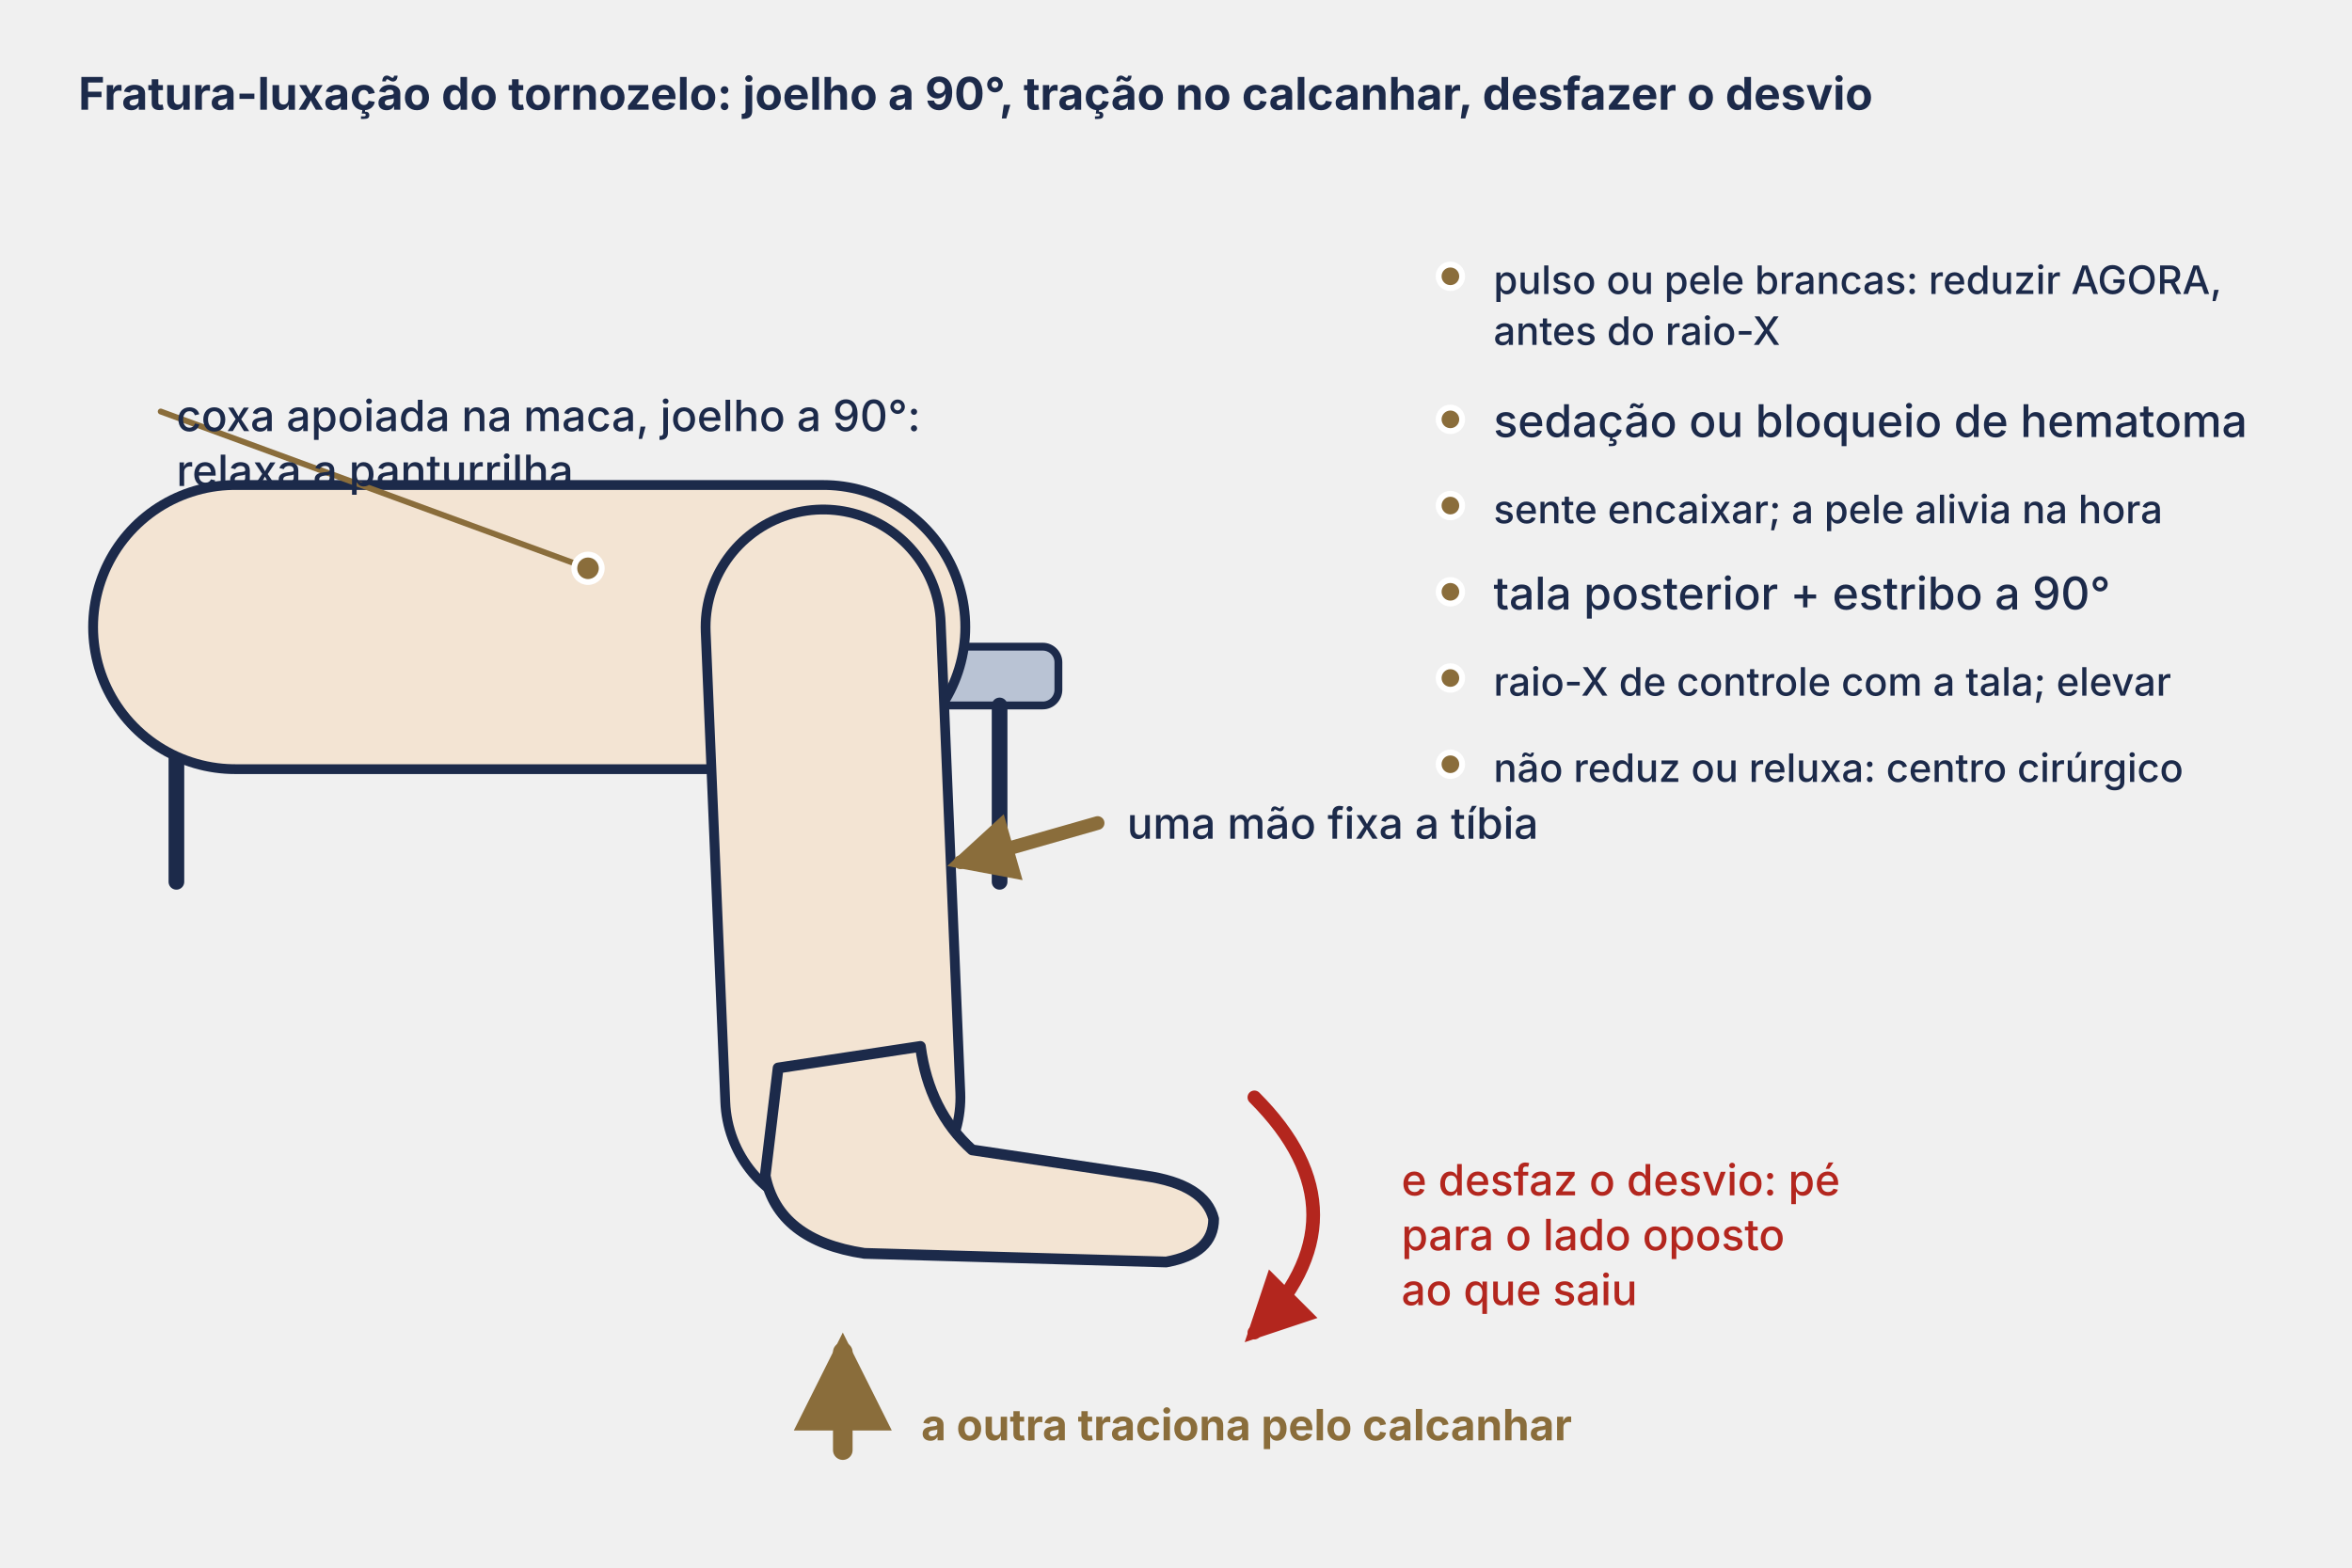
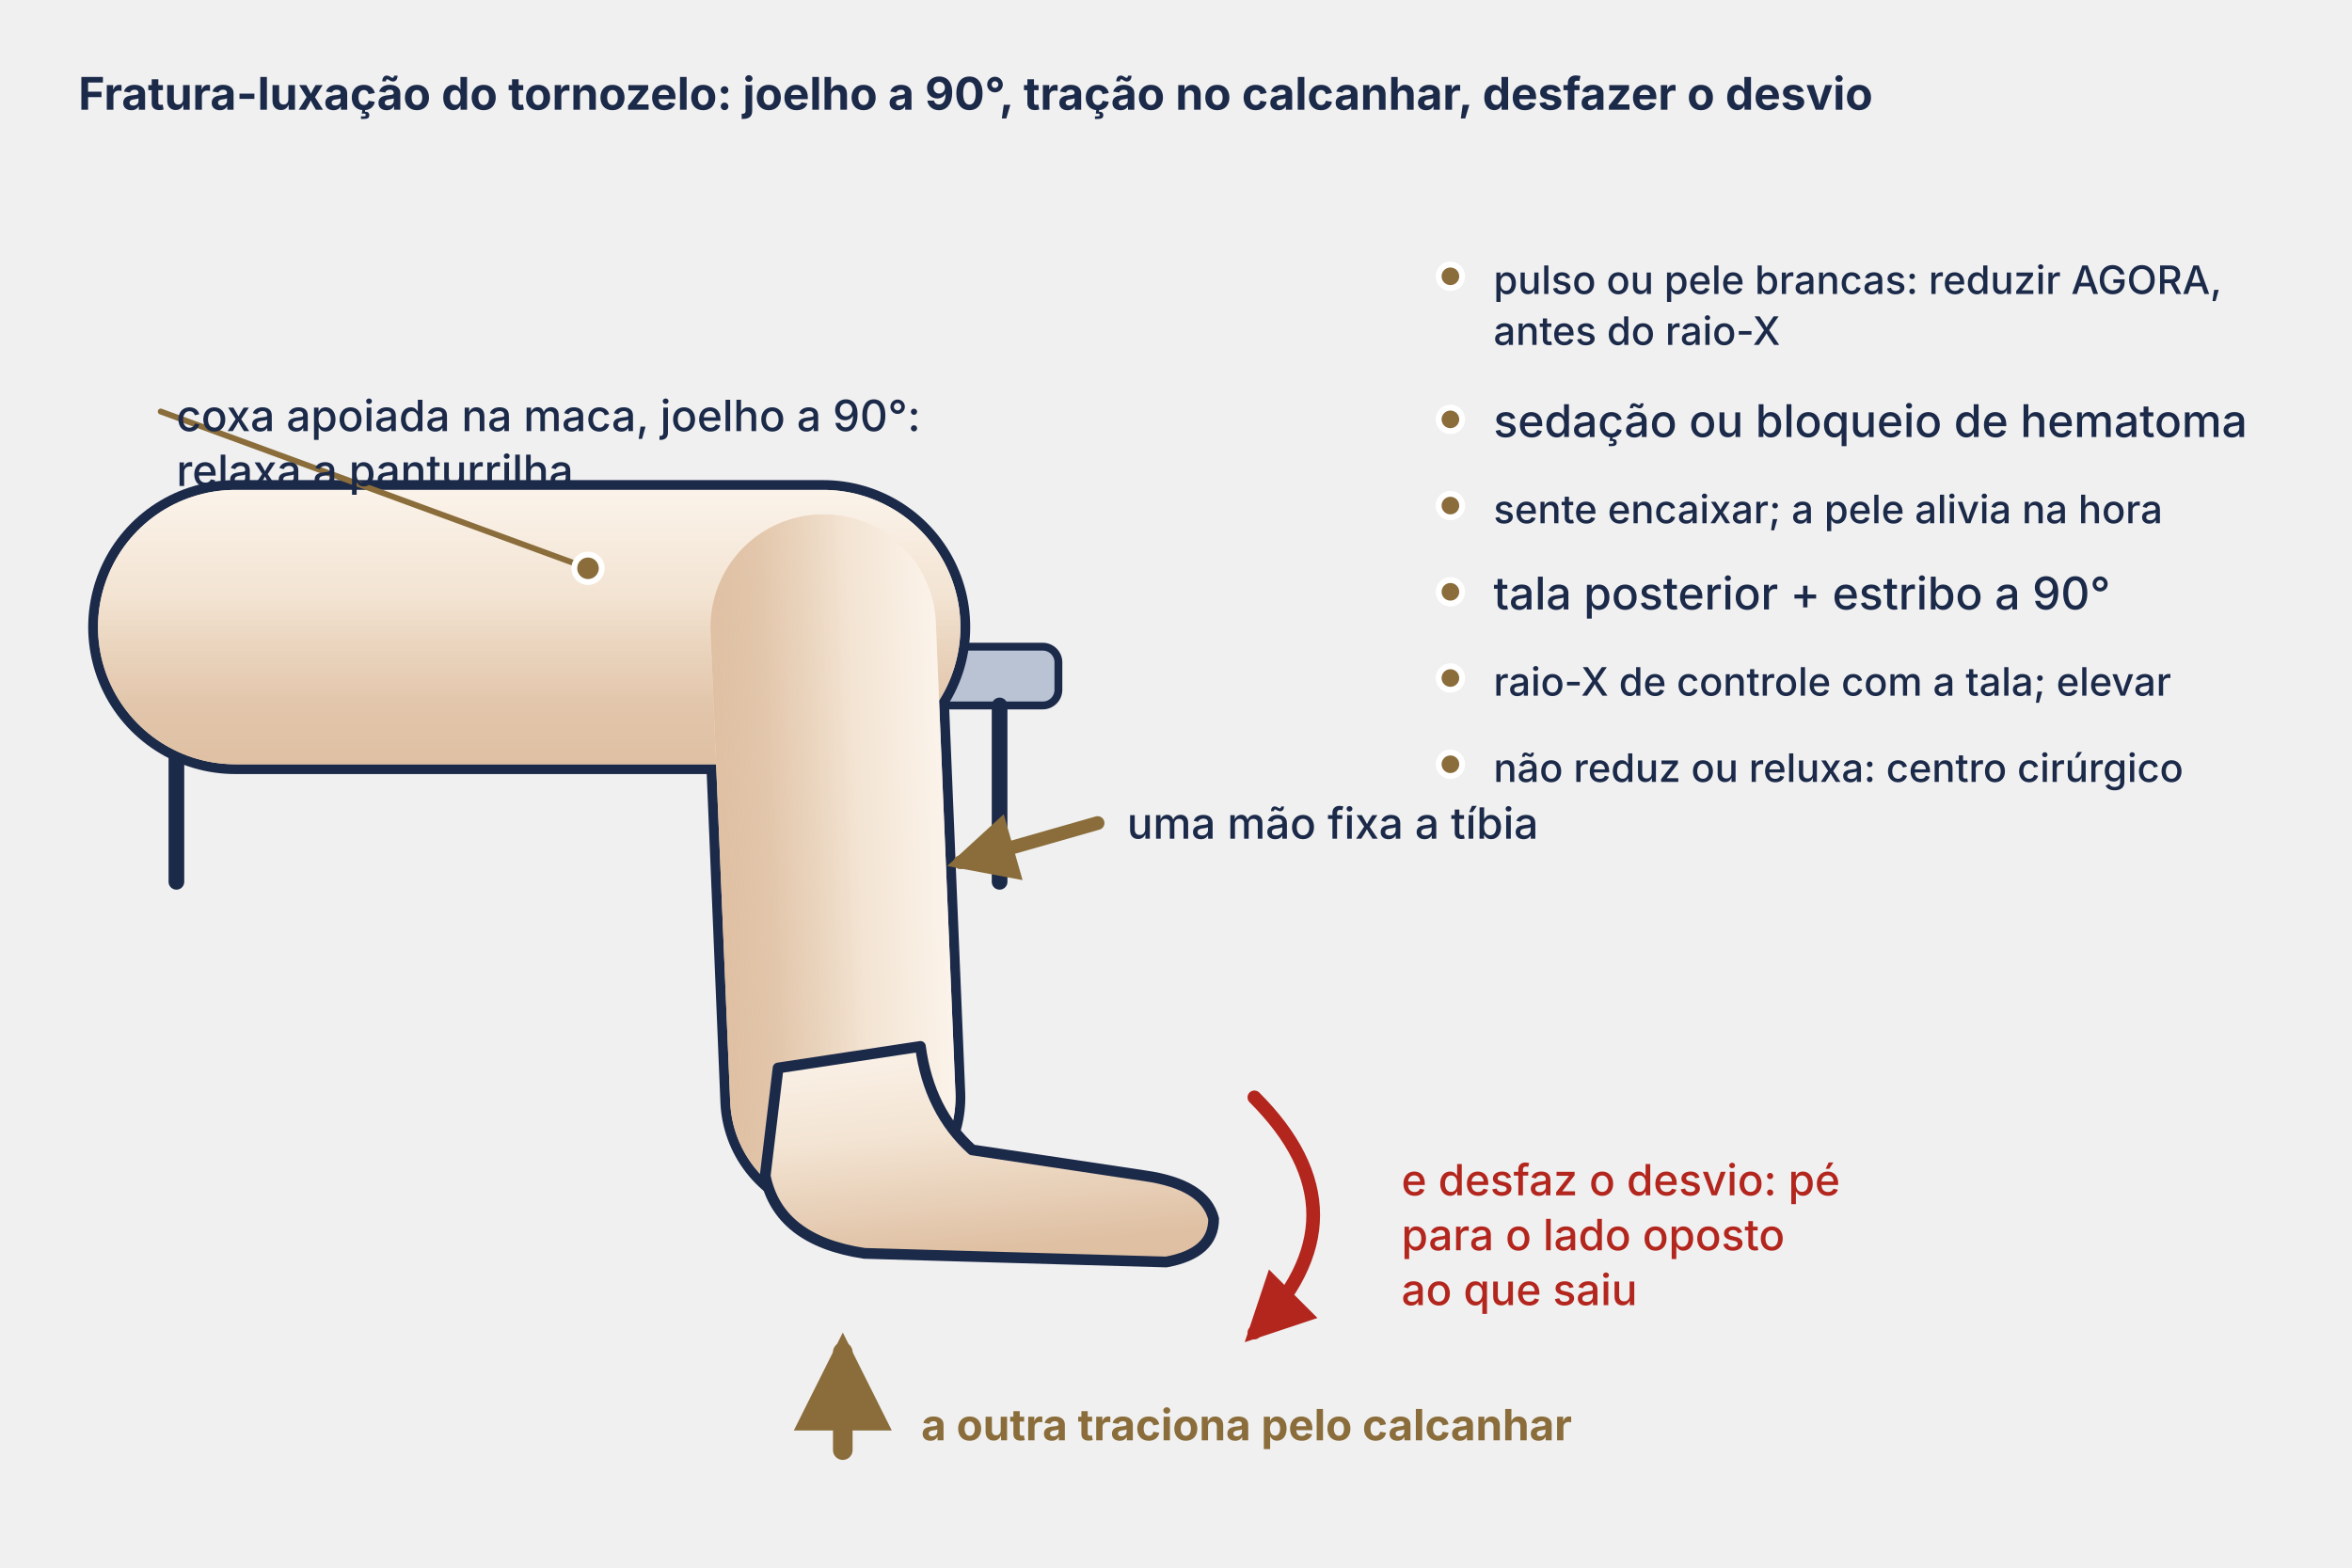
<svg xmlns="http://www.w3.org/2000/svg" viewBox="0 0 1200 800" width="1200" height="800" font-family="Inter, 'Segoe UI', Arial, sans-serif">
  <defs>
    <marker id="ah" viewBox="0 0 10 10" refX="8" refY="5" markerWidth="5" markerHeight="5" orient="auto-start-reverse">
      <path d="M0 0 L10 5 L0 10 z" fill="#8a6d3b" />
    </marker>
    <marker id="ahr" viewBox="0 0 10 10" refX="8" refY="5" markerWidth="5" markerHeight="5" orient="auto-start-reverse">
      <path d="M0 0 L10 5 L0 10 z" fill="#b3261e" />
    </marker>
    <marker id="ahn" viewBox="0 0 10 10" refX="8" refY="5" markerWidth="5" markerHeight="5" orient="auto-start-reverse">
      <path d="M0 0 L10 5 L0 10 z" fill="#1c2a4a" />
    </marker>
    <pattern id="hatch" width="14" height="14" patternUnits="userSpaceOnUse" patternTransform="rotate(45)">
      <line x1="0" y1="0" x2="0" y2="14" stroke="#1c2a4a" stroke-opacity="0.18" stroke-width="3" />
    </pattern>
    <pattern id="cotton" width="12" height="12" patternUnits="userSpaceOnUse">
      <circle cx="6" cy="6" r="2" fill="#1c2a4a" fill-opacity="0.12" />
    </pattern>
    <pattern id="cloth" width="16" height="16" patternUnits="userSpaceOnUse">
      <path d="M0 8 H16 M8 0 V16" stroke="#1c2a4a" stroke-opacity="0.08" stroke-width="2" />
    </pattern>
  </defs>
  <rect x="60" y="330" width="480" height="30" rx="8" fill="#b9c3d4" stroke="#1c2a4a" stroke-width="4" />
  <path d="M90 360 L90 450" fill="none" stroke="#1c2a4a" stroke-width="8" stroke-linecap="round" stroke-linejoin="round" />
  <path d="M510 360 L510 450" fill="none" stroke="#1c2a4a" stroke-width="8" stroke-linecap="round" stroke-linejoin="round" />
  <path d="M120 320 L420 320" fill="none" stroke="#1c2a4a" stroke-width="150" stroke-linecap="round" stroke-linejoin="round" />
+   <path d="M420 320 L430 560" fill="none" stroke="#1c2a4a" stroke-width="125" stroke-linecap="round" stroke-linejoin="round" />
  <path d="M120 320 L420 320" fill="none" stroke="#f3e4d3" stroke-width="140" stroke-linecap="round" stroke-linejoin="round" />
-   <path d="M420 320 L430 560" fill="none" stroke="#1c2a4a" stroke-width="125" stroke-linecap="round" stroke-linejoin="round" />
+   <defs>
+     <linearGradient id="cg59" gradientUnits="userSpaceOnUse" x1="270" y1="250" x2="270" y2="390">
+       <stop offset="0" stop-color="#fbf3ea" />
+       <stop offset="0.38" stop-color="#f3e4d3" />
+       <stop offset="0.8" stop-color="#dfc0a3" stop-opacity="0.85" />
+       <stop offset="1" stop-color="#dfc0a3" />
+     </linearGradient>
+   </defs>
+   <path d="M120 320 L420 320" fill="none" stroke="url(#cg59)" stroke-width="140" stroke-linecap="round" stroke-linejoin="round" />
  <path d="M420 320 L430 560" fill="none" stroke="#f3e4d3" stroke-width="115" stroke-linecap="round" stroke-linejoin="round" />
+   <defs>
+     <linearGradient id="cg60" gradientUnits="userSpaceOnUse" x1="482.5" y1="437.6" x2="367.5" y2="442.4">
+       <stop offset="0" stop-color="#fbf3ea" />
+       <stop offset="0.38" stop-color="#f3e4d3" />
+       <stop offset="0.8" stop-color="#dfc0a3" stop-opacity="0.85" />
+       <stop offset="1" stop-color="#dfc0a3" />
+     </linearGradient>
+   </defs>
+   <path d="M420 320 L430 560" fill="none" stroke="url(#cg60)" stroke-width="115" stroke-linecap="round" stroke-linejoin="round" />
  <g transform="translate(430 600) rotate(0) scale(1.1)">
-     <path d="M-30 -50 L-36 0 Q-30 30 10 36 L150 40 Q172 36 172 20 Q168 4 140 0 L60 -12 Q40 -30 36 -60 Z" fill="#f3e4d3" stroke="#1c2a4a" stroke-width="5" stroke-linecap="round" stroke-linejoin="round" />
+     <defs>
+       <linearGradient id="fg61" x1="0" y1="0" x2="0.2" y2="1">
+         <stop offset="0" stop-color="#fbf3ea" />
+         <stop offset="0.45" stop-color="#f3e4d3" />
+         <stop offset="1" stop-color="#dfc0a3" />
+       </linearGradient>
+     </defs>
+     <path d="M-30 -50 L-36 0 Q-30 30 10 36 L150 40 Q172 36 172 20 Q168 4 140 0 L60 -12 Q40 -30 36 -60 Z" fill="url(#fg61)" stroke="#1c2a4a" stroke-width="5" stroke-linecap="round" stroke-linejoin="round" />
  </g>
  <path d="M82 210 L300 290" fill="none" stroke="#8a6d3b" stroke-width="3" stroke-linecap="round" stroke-linejoin="round" />
  <circle cx="300" cy="290" r="7" fill="#8a6d3b" stroke="#ffffff" stroke-width="3" />
  <text x="90" y="220" font-size="22" text-anchor="start" font-weight="500" fill="#1c2a4a">coxa apoiada na maca, joelho a 90°:</text>
  <text x="90" y="248" font-size="22" text-anchor="start" font-weight="500" fill="#1c2a4a">relaxa a panturrilha</text>
  <path d="M560 420 L490 440" fill="none" stroke="#8a6d3b" stroke-width="7" stroke-linecap="round" stroke-linejoin="round" marker-end="url(#ah)" />
  <text x="575" y="428" font-size="22" text-anchor="start" font-weight="500" fill="#1c2a4a">uma mão fixa a tíbia</text>
  <path d="M430 740 L430 690" fill="none" stroke="#8a6d3b" stroke-width="10" stroke-linecap="round" stroke-linejoin="round" marker-end="url(#ah)" />
  <text x="470" y="735" font-size="22" text-anchor="start" font-weight="700" fill="#8a6d3b">a outra traciona pelo calcanhar</text>
  <path d="M640 560 Q700 620 640 680" fill="none" stroke="#b3261e" stroke-width="7" stroke-linecap="round" stroke-linejoin="round" marker-end="url(#ahr)" />
  <text x="715" y="610" font-size="22" text-anchor="start" font-weight="500" fill="#b3261e">e desfaz o desvio: pé</text>
  <text x="715" y="638" font-size="22" text-anchor="start" font-weight="500" fill="#b3261e">para o lado oposto</text>
  <text x="715" y="666" font-size="22" text-anchor="start" font-weight="500" fill="#b3261e">ao que saiu</text>
  <circle cx="740" cy="141" r="6" fill="#8a6d3b" stroke="#ffffff" stroke-width="3" />
  <text x="762" y="150" font-size="20" text-anchor="start" font-weight="500" fill="#1c2a4a">pulso ou pele brancas: reduzir AGORA,</text>
  <text x="762" y="176" font-size="20" text-anchor="start" font-weight="500" fill="#1c2a4a">   antes do raio-X</text>
  <circle cx="740" cy="214" r="6" fill="#8a6d3b" stroke="#ffffff" stroke-width="3" />
  <text x="762" y="223" font-size="23" text-anchor="start" font-weight="500" fill="#1c2a4a">sedação ou bloqueio de hematoma</text>
  <circle cx="740" cy="258" r="6" fill="#8a6d3b" stroke="#ffffff" stroke-width="3" />
  <text x="762" y="267" font-size="20" text-anchor="start" font-weight="500" fill="#1c2a4a">sente encaixar; a pele alivia na hora</text>
  <circle cx="740" cy="302" r="6" fill="#8a6d3b" stroke="#ffffff" stroke-width="3" />
  <text x="762" y="311" font-size="23" text-anchor="start" font-weight="500" fill="#1c2a4a">tala posterior + estribo a 90°</text>
  <circle cx="740" cy="346" r="6" fill="#8a6d3b" stroke="#ffffff" stroke-width="3" />
  <text x="762" y="355" font-size="20" text-anchor="start" font-weight="500" fill="#1c2a4a">raio-X de controle com a tala; elevar</text>
  <circle cx="740" cy="390" r="6" fill="#8a6d3b" stroke="#ffffff" stroke-width="3" />
  <text x="762" y="399" font-size="20" text-anchor="start" font-weight="500" fill="#1c2a4a">não reduz ou reluxa: centro cirúrgico</text>
  <text x="40" y="56" font-size="23" text-anchor="start" font-weight="700" fill="#1c2a4a" data-top="1">Fratura-luxação do tornozelo: joelho a 90°, tração no calcanhar, desfazer o desvio</text>
</svg>
